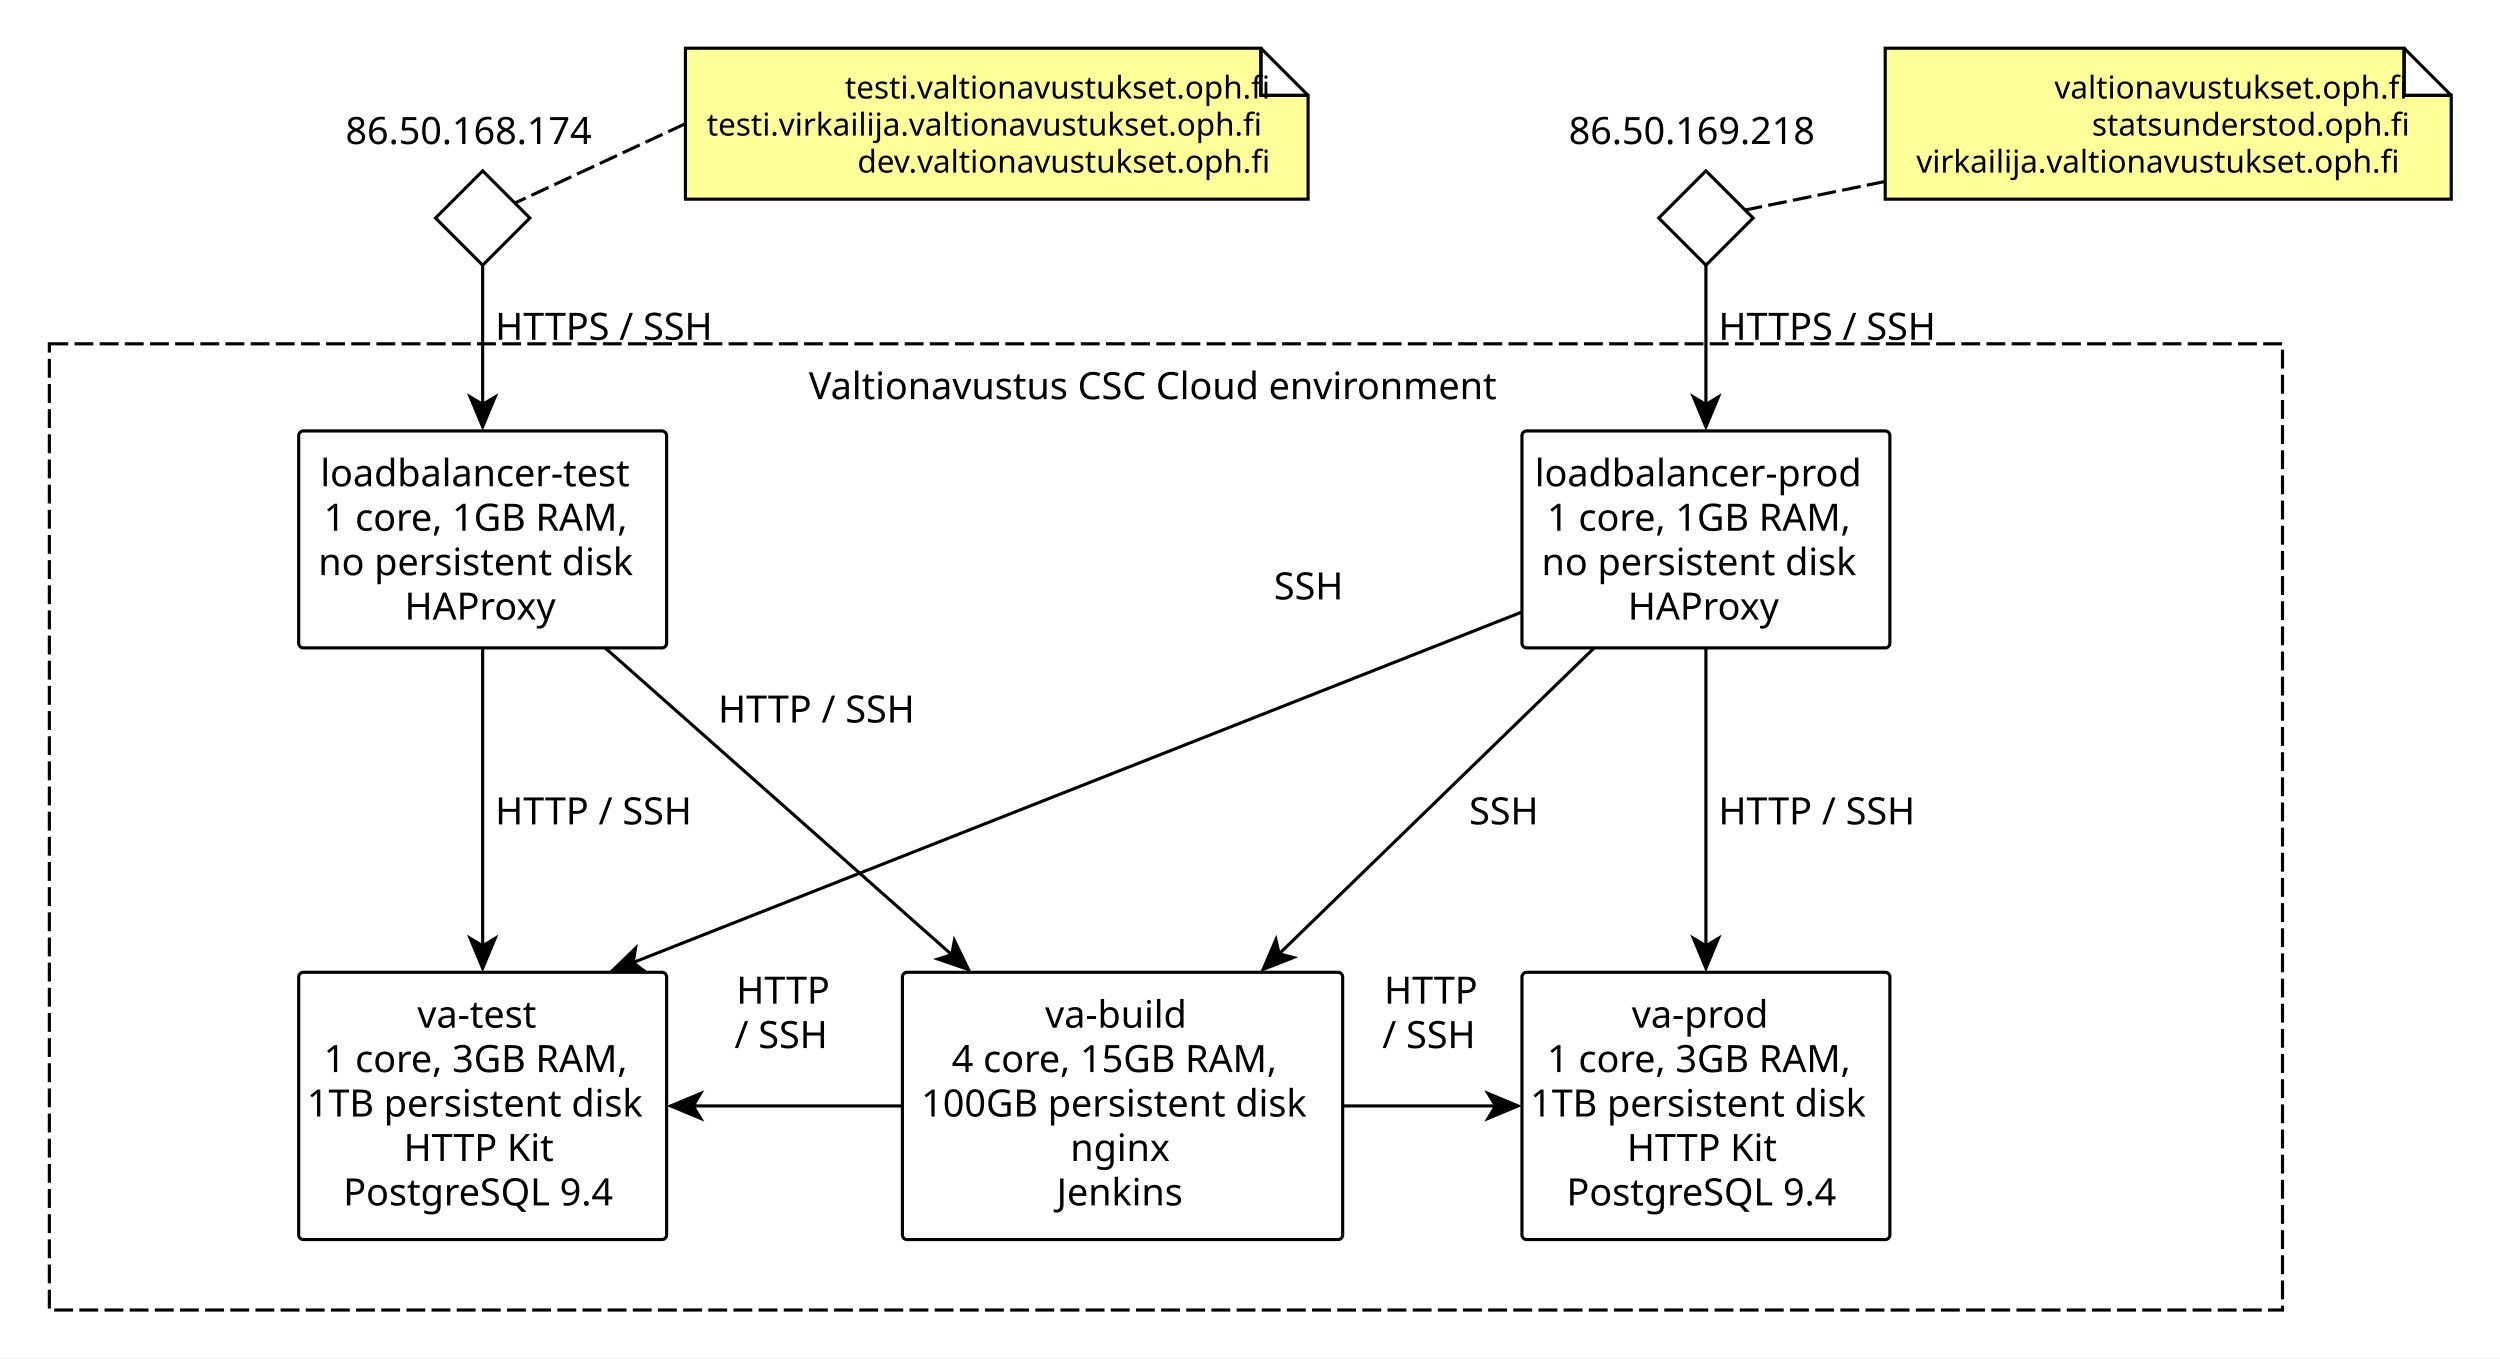
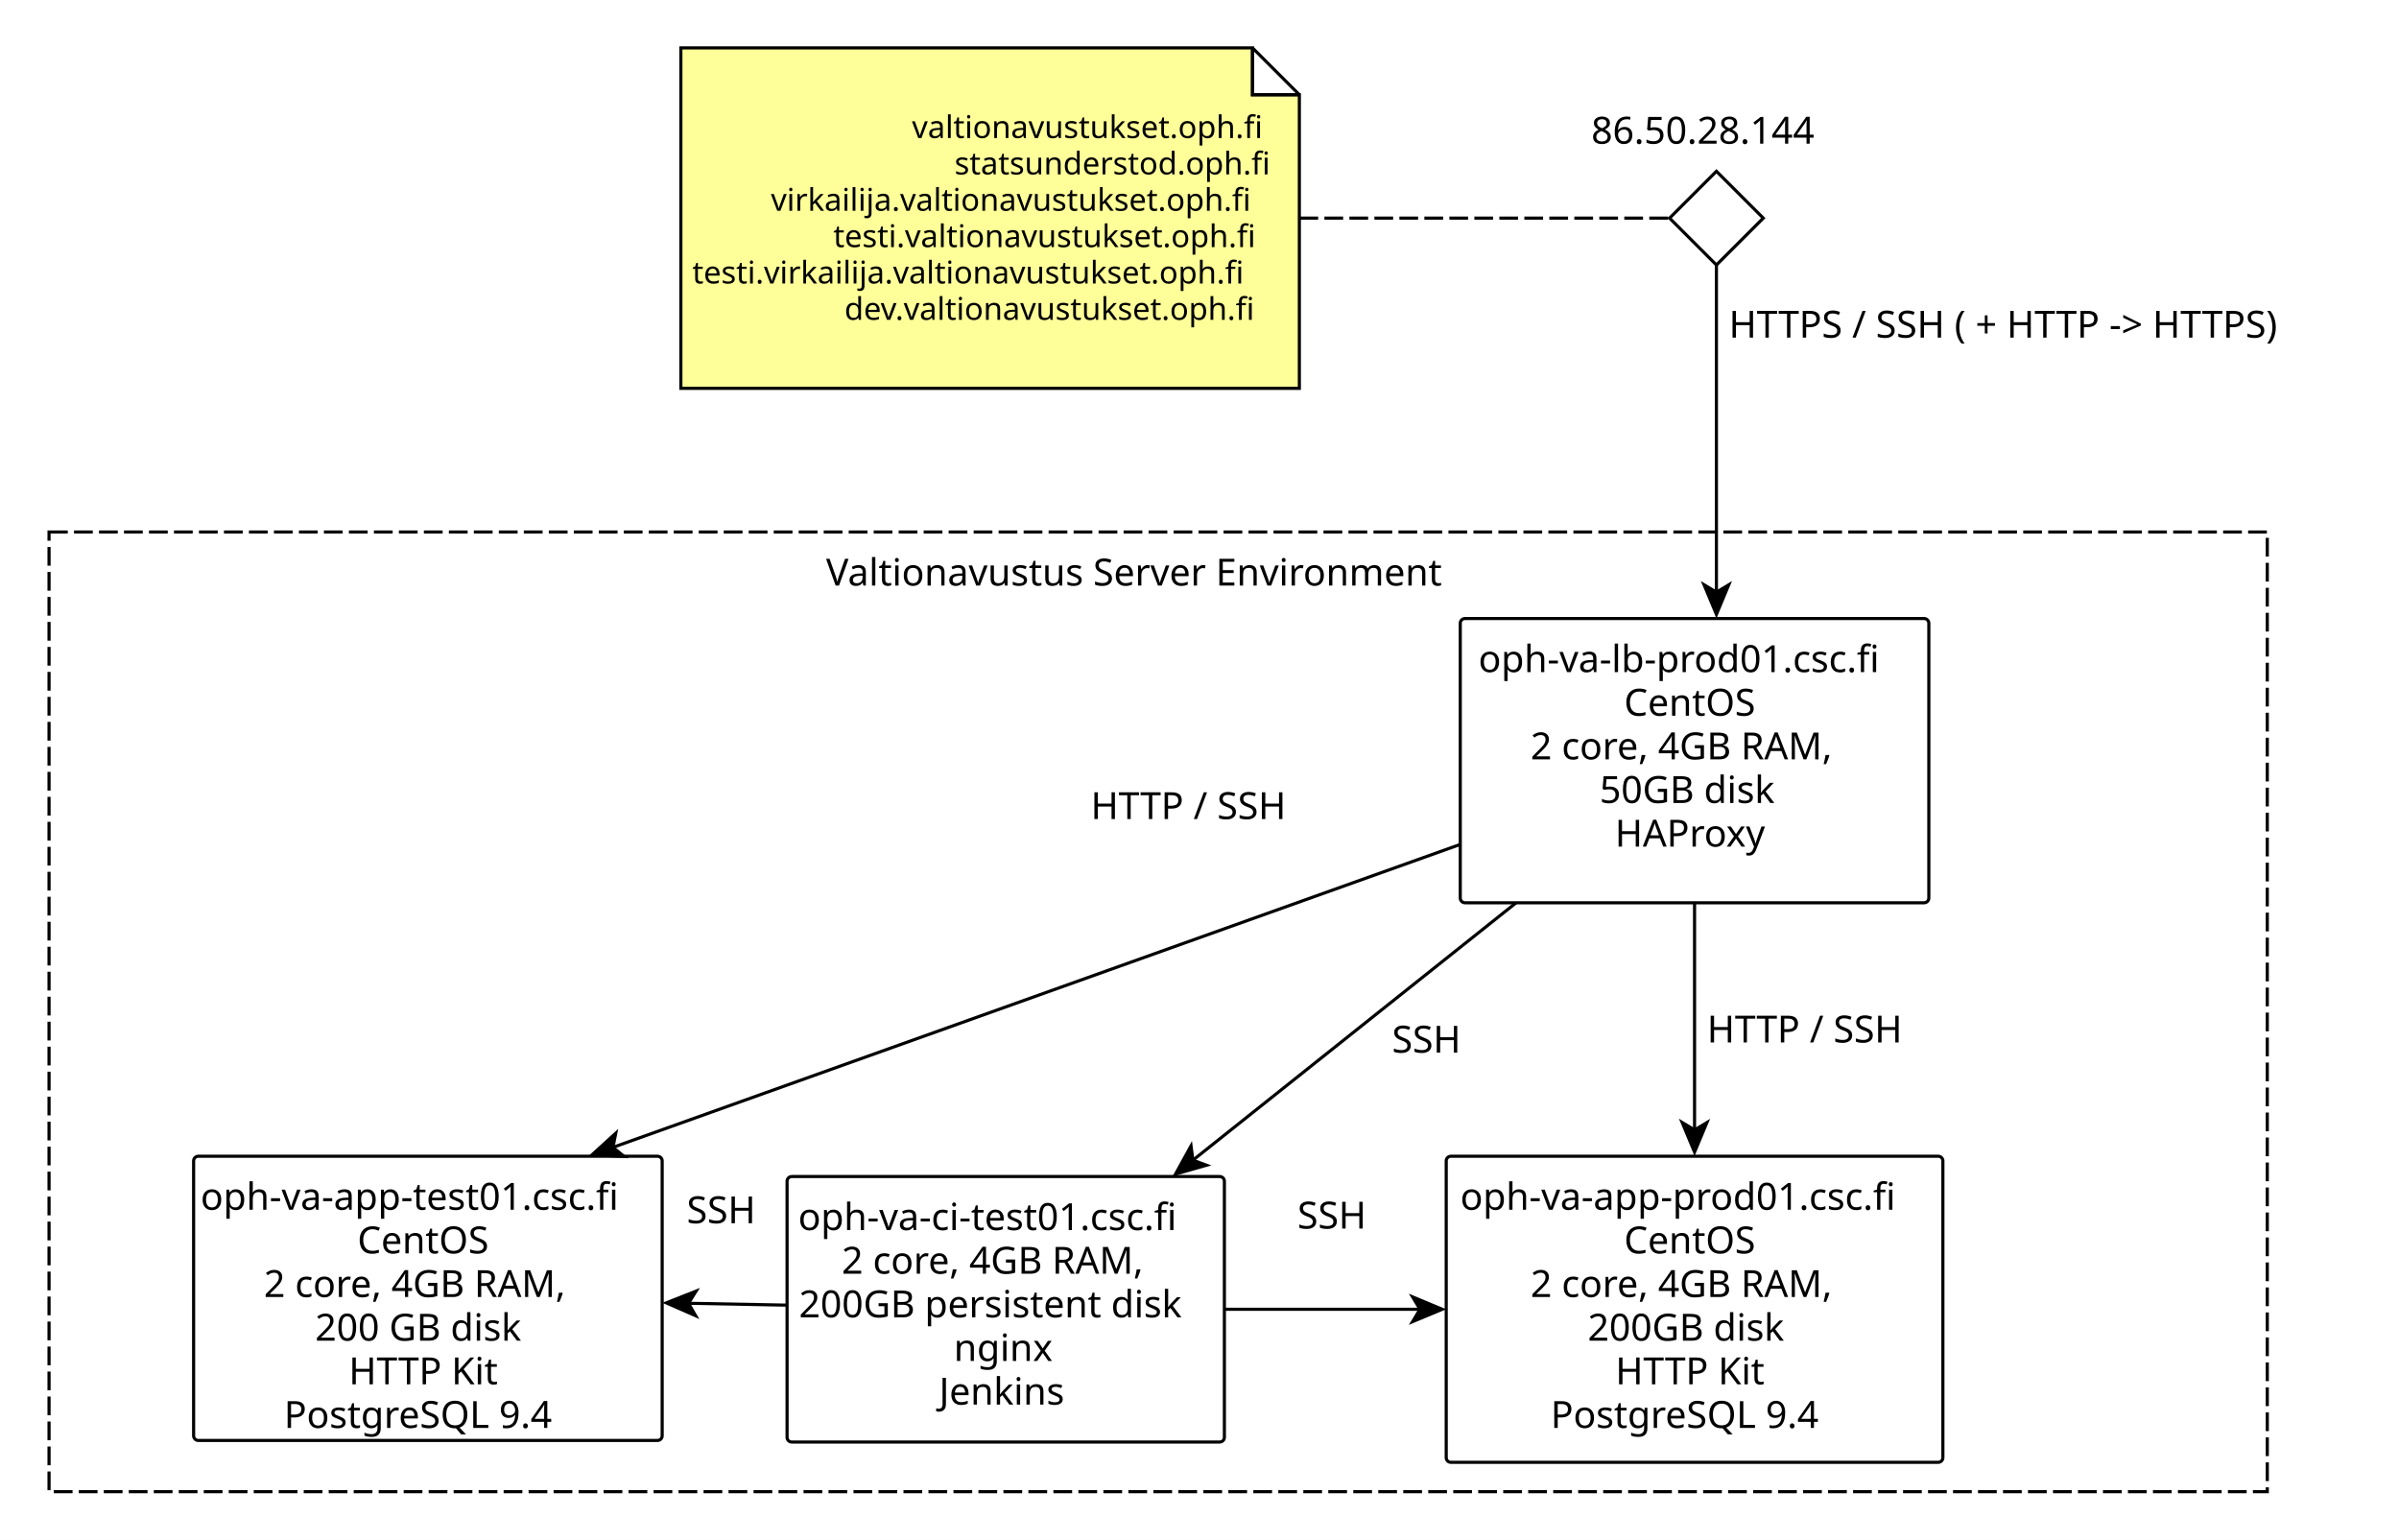
- <svg xmlns="http://www.w3.org/2000/svg" fill-opacity="1" color-rendering="auto" color-interpolation="auto" text-rendering="auto" stroke="black" stroke-linecap="square" width="795" stroke-miterlimit="10" shape-rendering="auto" stroke-opacity="1" fill="black" stroke-dasharray="none" font-weight="normal" stroke-width="1" height="432" font-family="'Dialog'" font-style="normal" stroke-linejoin="miter" font-size="12px" stroke-dashoffset="0" image-rendering="auto">
+ <svg xmlns="http://www.w3.org/2000/svg" fill-opacity="1" color-rendering="auto" color-interpolation="auto" text-rendering="auto" stroke="black" stroke-linecap="square" width="768" stroke-miterlimit="10" shape-rendering="auto" stroke-opacity="1" fill="black" stroke-dasharray="none" font-weight="normal" stroke-width="1" height="493" font-family="'Dialog'" font-style="normal" stroke-linejoin="miter" font-size="12px" stroke-dashoffset="0" image-rendering="auto">
  <defs id="genericDefs" />
  <g>
    <defs id="defs1">
-       <linearGradient x1="418.983" gradientUnits="userSpaceOnUse" x2="452.491" y1="94.187" y2="132.226" id="linearGradient1" spreadMethod="pad">
+       <linearGradient x1="397.983" gradientUnits="userSpaceOnUse" x2="435.037" y1="94.187" y2="144.478" id="linearGradient1" spreadMethod="pad">
        <stop stop-opacity="0.863" stop-color="rgb(255,255,255)" offset="0%" />
        <stop stop-opacity="0.126" stop-color="rgb(255,255,255)" offset="100%" />
      </linearGradient>
-       <linearGradient x1="29.983" gradientUnits="userSpaceOnUse" x2="63.491" y1="94.187" y2="132.226" id="linearGradient2" spreadMethod="pad">
+       <linearGradient x1="-3.017" gradientUnits="userSpaceOnUse" x2="31.145" y1="94.187" y2="141.479" id="linearGradient2" spreadMethod="pad">
        <stop stop-opacity="0.863" stop-color="rgb(255,255,255)" offset="0%" />
        <stop stop-opacity="0.126" stop-color="rgb(255,255,255)" offset="100%" />
      </linearGradient>
-       <linearGradient x1="29.983" gradientUnits="userSpaceOnUse" x2="55.404" y1="-77.963" y2="-41.214" id="linearGradient3" spreadMethod="pad">
+       <linearGradient x1="186.967" gradientUnits="userSpaceOnUse" x2="218.834" y1="100.687" y2="144.874" id="linearGradient3" spreadMethod="pad">
        <stop stop-opacity="0.863" stop-color="rgb(255,255,255)" offset="0%" />
        <stop stop-opacity="0.126" stop-color="rgb(255,255,255)" offset="100%" />
      </linearGradient>
-       <linearGradient x1="221.967" gradientUnits="userSpaceOnUse" x2="253.834" y1="94.187" y2="138.374" id="linearGradient4" spreadMethod="pad">
-         <stop stop-opacity="0.863" stop-color="rgb(255,255,255)" offset="0%" />
-         <stop stop-opacity="0.126" stop-color="rgb(255,255,255)" offset="100%" />
-       </linearGradient>
-       <linearGradient x1="418.983" gradientUnits="userSpaceOnUse" x2="444.404" y1="-77.963" y2="-41.214" id="linearGradient5" spreadMethod="pad">
+       <linearGradient x1="402.483" gradientUnits="userSpaceOnUse" x2="436.645" y1="-77.963" y2="-30.67" id="linearGradient4" spreadMethod="pad">
        <stop stop-opacity="0.863" stop-color="rgb(255,255,255)" offset="0%" />
        <stop stop-opacity="0.126" stop-color="rgb(255,255,255)" offset="100%" />
      </linearGradient>
      <clipPath clipPathUnits="userSpaceOnUse" id="clipPath1">
-         <path d="M0 0 L795 0 L795 432 L0 432 L0 0 Z" />
+         <path d="M0 0 L768 0 L768 493 L0 493 L0 0 Z" />
      </clipPath>
      <clipPath clipPathUnits="userSpaceOnUse" id="clipPath2">
-         <path d="M-65 -215 L730 -215 L730 217 L-65 217 L-65 -215 Z" />
+         <path d="M-65 -276 L703 -276 L703 217 L-65 217 L-65 -276 Z" />
      </clipPath>
    </defs>
-     <g fill="white" text-rendering="geometricPrecision" shape-rendering="geometricPrecision" transform="translate(65,215)" stroke="white">
-       <rect x="-65" width="795" height="432" y="-215" clip-path="url(#clipPath2)" stroke="none" />
+     <g fill="white" text-rendering="geometricPrecision" shape-rendering="geometricPrecision" transform="translate(65,276)" stroke="white">
+       <rect x="-65" width="768" height="493" y="-276" clip-path="url(#clipPath2)" stroke="none" />
    </g>
-     <g text-rendering="geometricPrecision" stroke-miterlimit="1.45" shape-rendering="geometricPrecision" font-family="sans-serif" transform="matrix(1,0,0,1,65,215)" stroke-linecap="butt">
-       <text x="192.198" xml:space="preserve" y="-88.065" clip-path="url(#clipPath2)" stroke="none">Valtionavustus CSC Cloud environment</text>
+     <g text-rendering="geometricPrecision" stroke-miterlimit="1.45" shape-rendering="geometricPrecision" font-family="sans-serif" transform="matrix(1,0,0,1,65,276)" stroke-linecap="butt">
+       <text x="199.455" xml:space="preserve" y="-88.528" clip-path="url(#clipPath2)" stroke="none">Valtionavustus Server Environment</text>
      <rect x="-49.302" y="-105.667" clip-path="url(#clipPath2)" fill="none" width="710.139" stroke-dasharray="6,2" height="307.254" />
    </g>
-     <g text-rendering="geometricPrecision" stroke-miterlimit="1.45" shape-rendering="geometricPrecision" transform="matrix(1,0,0,1,65,215)" stroke-linecap="butt">
-       <rect x="418.983" y="94.187" clip-path="url(#clipPath2)" fill="none" width="117" rx="1.5" ry="1.5" height="85" />
+     <g text-rendering="geometricPrecision" stroke-miterlimit="1.45" shape-rendering="geometricPrecision" transform="matrix(1,0,0,1,65,276)" stroke-linecap="butt">
+       <rect x="397.983" y="94.187" clip-path="url(#clipPath2)" fill="none" width="159" rx="1.5" ry="1.5" height="98" />
    </g>
-     <g fill="url(#linearGradient1)" text-rendering="geometricPrecision" shape-rendering="geometricPrecision" transform="matrix(1,0,0,1,65,215)" stroke="url(#linearGradient1)">
-       <path d="M419.733 97.187 Q419.733 94.937 421.983 94.937 L492.033 94.937 Q494.283 94.937 494.283 97.187 Q494.283 99.437 459.258 130.437 Q424.233 161.437 421.983 161.437 Q419.733 161.437 419.733 159.187 Z" stroke="none" clip-path="url(#clipPath2)" />
+     <g fill="url(#linearGradient1)" text-rendering="geometricPrecision" shape-rendering="geometricPrecision" transform="matrix(1,0,0,1,65,276)" stroke="url(#linearGradient1)">
+       <path d="M398.733 97.187 Q398.733 94.937 400.983 94.937 L498.333 94.937 Q500.583 94.937 500.583 97.187 Q500.583 99.437 451.908 135.637 Q403.233 171.837 400.983 171.837 Q398.733 171.837 398.733 169.587 Z" stroke="none" clip-path="url(#clipPath2)" />
    </g>
-     <g text-rendering="geometricPrecision" stroke-miterlimit="1.45" shape-rendering="geometricPrecision" font-family="sans-serif" transform="matrix(1,0,0,1,65,215)" stroke-linecap="butt">
-       <text x="453.899" xml:space="preserve" y="111.788" clip-path="url(#clipPath2)" stroke="none">va-prod</text>
-       <text x="426.958" xml:space="preserve" y="125.921" clip-path="url(#clipPath2)" stroke="none">1 core, 3GB RAM,</text>
-       <text x="421.591" xml:space="preserve" y="140.054" clip-path="url(#clipPath2)" stroke="none">1TB persistent disk</text>
-       <text x="452.376" xml:space="preserve" y="154.187" clip-path="url(#clipPath2)" stroke="none">HTTP Kit</text>
-       <text x="433.163" xml:space="preserve" y="168.319" clip-path="url(#clipPath2)" stroke="none">PostgreSQL 9.4</text>
+     <g text-rendering="geometricPrecision" stroke-miterlimit="1.45" shape-rendering="geometricPrecision" font-family="sans-serif" transform="matrix(1,0,0,1,65,276)" stroke-linecap="butt">
+       <text x="402.478" xml:space="preserve" y="111.325" clip-path="url(#clipPath2)" stroke="none">oph-va-app-prod01.csc.fi</text>
+       <text x="454.916" xml:space="preserve" y="125.294" clip-path="url(#clipPath2)" stroke="none">CentOS</text>
+       <text x="424.969" xml:space="preserve" y="139.263" clip-path="url(#clipPath2)" stroke="none">2 core, 4GB RAM,</text>
+       <text x="443.282" xml:space="preserve" y="153.232" clip-path="url(#clipPath2)" stroke="none">200GB disk</text>
+       <text x="452.162" xml:space="preserve" y="167.2" clip-path="url(#clipPath2)" stroke="none">HTTP Kit</text>
+       <text x="431.426" xml:space="preserve" y="181.169" clip-path="url(#clipPath2)" stroke="none">PostgreSQL 9.4</text>
    </g>
-     <g text-rendering="geometricPrecision" stroke-miterlimit="1.45" shape-rendering="geometricPrecision" transform="matrix(1,0,0,1,65,215)" stroke-linecap="butt">
-       <rect x="29.983" y="94.187" clip-path="url(#clipPath2)" fill="none" width="117" rx="1.5" ry="1.5" height="85" />
+     <g text-rendering="geometricPrecision" stroke-miterlimit="1.45" shape-rendering="geometricPrecision" transform="matrix(1,0,0,1,65,276)" stroke-linecap="butt">
+       <rect x="-3.017" y="94.187" clip-path="url(#clipPath2)" fill="none" width="150" rx="1.5" ry="1.5" height="91" />
    </g>
-     <g fill="url(#linearGradient2)" text-rendering="geometricPrecision" shape-rendering="geometricPrecision" transform="matrix(1,0,0,1,65,215)" stroke="url(#linearGradient2)">
-       <path d="M30.733 97.187 Q30.733 94.937 32.983 94.937 L103.033 94.937 Q105.283 94.937 105.283 97.187 Q105.283 99.437 70.258 130.437 Q35.233 161.437 32.983 161.437 Q30.733 161.437 30.733 159.187 Z" stroke="none" clip-path="url(#clipPath2)" />
+     <g fill="url(#linearGradient2)" text-rendering="geometricPrecision" shape-rendering="geometricPrecision" transform="matrix(1,0,0,1,65,276)" stroke="url(#linearGradient2)">
+       <path d="M-2.267 97.187 Q-2.267 94.937 -0.017 94.937 L91.483 94.937 Q93.733 94.937 93.733 97.187 Q93.733 99.437 47.983 132.837 Q2.233 166.237 -0.017 166.237 Q-2.267 166.237 -2.267 163.987 Z" stroke="none" clip-path="url(#clipPath2)" />
    </g>
-     <g text-rendering="geometricPrecision" stroke-miterlimit="1.45" shape-rendering="geometricPrecision" font-family="sans-serif" transform="matrix(1,0,0,1,65,215)" stroke-linecap="butt">
-       <text x="67.703" xml:space="preserve" y="111.788" clip-path="url(#clipPath2)" stroke="none">va-test</text>
-       <text x="37.958" xml:space="preserve" y="125.921" clip-path="url(#clipPath2)" stroke="none">1 core, 3GB RAM,</text>
-       <text x="32.591" xml:space="preserve" y="140.054" clip-path="url(#clipPath2)" stroke="none">1TB persistent disk</text>
-       <text x="63.376" xml:space="preserve" y="154.187" clip-path="url(#clipPath2)" stroke="none">HTTP Kit</text>
-       <text x="44.163" xml:space="preserve" y="168.319" clip-path="url(#clipPath2)" stroke="none">PostgreSQL 9.4</text>
+     <g text-rendering="geometricPrecision" stroke-miterlimit="1.45" shape-rendering="geometricPrecision" font-family="sans-serif" transform="matrix(1,0,0,1,65,276)" stroke-linecap="butt">
+       <text x="-0.79" xml:space="preserve" y="111.325" clip-path="url(#clipPath2)" stroke="none">oph-va-app-test01.csc.fi</text>
+       <text x="49.416" xml:space="preserve" y="125.294" clip-path="url(#clipPath2)" stroke="none">CentOS</text>
+       <text x="19.469" xml:space="preserve" y="139.263" clip-path="url(#clipPath2)" stroke="none">2 core, 4GB RAM,</text>
+       <text x="35.875" xml:space="preserve" y="153.232" clip-path="url(#clipPath2)" stroke="none">200 GB disk</text>
+       <text x="46.662" xml:space="preserve" y="167.2" clip-path="url(#clipPath2)" stroke="none">HTTP Kit</text>
+       <text x="25.926" xml:space="preserve" y="181.169" clip-path="url(#clipPath2)" stroke="none">PostgreSQL 9.4</text>
    </g>
-     <g text-rendering="geometricPrecision" stroke-miterlimit="1.45" shape-rendering="geometricPrecision" transform="matrix(1,0,0,1,65,215)" stroke-linecap="butt">
-       <rect x="29.983" y="-77.963" clip-path="url(#clipPath2)" fill="none" width="117" rx="1.5" ry="1.5" height="69" />
+     <g text-rendering="geometricPrecision" stroke-miterlimit="1.45" shape-rendering="geometricPrecision" transform="matrix(1,0,0,1,65,276)" stroke-linecap="butt">
+       <rect x="186.967" y="100.687" clip-path="url(#clipPath2)" fill="none" width="140" rx="1.5" ry="1.5" height="85" />
    </g>
-     <g fill="url(#linearGradient3)" text-rendering="geometricPrecision" shape-rendering="geometricPrecision" transform="matrix(1,0,0,1,65,215)" stroke="url(#linearGradient3)">
-       <path d="M30.733 -74.963 Q30.733 -77.213 32.983 -77.213 L103.033 -77.213 Q105.283 -77.213 105.283 -74.963 Q105.283 -72.713 70.258 -48.113 Q35.233 -23.513 32.983 -23.513 Q30.733 -23.513 30.733 -25.763 Z" stroke="none" clip-path="url(#clipPath2)" />
+     <g fill="url(#linearGradient3)" text-rendering="geometricPrecision" shape-rendering="geometricPrecision" transform="matrix(1,0,0,1,65,276)" stroke="url(#linearGradient3)">
+       <path d="M187.717 103.687 Q187.717 101.437 189.967 101.437 L274.967 101.437 Q277.217 101.437 277.217 103.687 Q277.217 105.937 234.717 136.937 Q192.217 167.937 189.967 167.937 Q187.717 167.937 187.717 165.687 Z" stroke="none" clip-path="url(#clipPath2)" />
    </g>
-     <g text-rendering="geometricPrecision" stroke-miterlimit="1.45" shape-rendering="geometricPrecision" font-family="sans-serif" transform="matrix(1,0,0,1,65,215)" stroke-linecap="butt">
-       <text x="36.88" xml:space="preserve" y="-60.361" clip-path="url(#clipPath2)" stroke="none">loadbalancer-test</text>
-       <text x="37.958" xml:space="preserve" y="-46.228" clip-path="url(#clipPath2)" stroke="none">1 core, 1GB RAM,</text>
-       <text x="36.221" xml:space="preserve" y="-32.096" clip-path="url(#clipPath2)" stroke="none">no persistent disk</text>
-       <text x="63.663" xml:space="preserve" y="-17.963" clip-path="url(#clipPath2)" stroke="none">HAProxy</text>
+     <g text-rendering="geometricPrecision" stroke-miterlimit="1.45" shape-rendering="geometricPrecision" font-family="sans-serif" transform="matrix(1,0,0,1,65,276)" stroke-linecap="butt">
+       <text x="190.521" xml:space="preserve" y="117.825" clip-path="url(#clipPath2)" stroke="none">oph-va-ci-test01.csc.fi</text>
+       <text x="204.452" xml:space="preserve" y="131.794" clip-path="url(#clipPath2)" stroke="none">2 core, 4GB RAM,</text>
+       <text x="190.773" xml:space="preserve" y="145.763" clip-path="url(#clipPath2)" stroke="none">200GB persistent disk</text>
+       <text x="240.335" xml:space="preserve" y="159.732" clip-path="url(#clipPath2)" stroke="none">nginx</text>
+       <text x="235.633" xml:space="preserve" y="173.7" clip-path="url(#clipPath2)" stroke="none">Jenkins</text>
    </g>
-     <g text-rendering="geometricPrecision" stroke-miterlimit="1.45" shape-rendering="geometricPrecision" transform="matrix(1,0,0,1,65,215)" stroke-linecap="butt">
-       <rect x="221.967" y="94.187" clip-path="url(#clipPath2)" fill="none" width="140" rx="1.5" ry="1.5" height="85" />
+     <g text-rendering="geometricPrecision" stroke-miterlimit="1.45" shape-rendering="geometricPrecision" transform="matrix(1,0,0,1,65,276)" stroke-linecap="butt">
+       <rect x="402.483" y="-77.963" clip-path="url(#clipPath2)" fill="none" width="150" rx="1.5" ry="1.5" height="91" />
    </g>
-     <g fill="url(#linearGradient4)" text-rendering="geometricPrecision" shape-rendering="geometricPrecision" transform="matrix(1,0,0,1,65,215)" stroke="url(#linearGradient4)">
-       <path d="M222.717 97.187 Q222.717 94.937 224.967 94.937 L309.967 94.937 Q312.217 94.937 312.217 97.187 Q312.217 99.437 269.717 130.437 Q227.217 161.437 224.967 161.437 Q222.717 161.437 222.717 159.187 Z" stroke="none" clip-path="url(#clipPath2)" />
+     <g fill="url(#linearGradient4)" text-rendering="geometricPrecision" shape-rendering="geometricPrecision" transform="matrix(1,0,0,1,65,276)" stroke="url(#linearGradient4)">
+       <path d="M403.233 -74.963 Q403.233 -77.213 405.483 -77.213 L496.983 -77.213 Q499.233 -77.213 499.233 -74.963 Q499.233 -72.713 453.483 -39.313 Q407.733 -5.913 405.483 -5.913 Q403.233 -5.913 403.233 -8.163 Z" stroke="none" clip-path="url(#clipPath2)" />
    </g>
-     <g text-rendering="geometricPrecision" stroke-miterlimit="1.45" shape-rendering="geometricPrecision" font-family="sans-serif" transform="matrix(1,0,0,1,65,215)" stroke-linecap="butt">
-       <text x="267.331" xml:space="preserve" y="111.788" clip-path="url(#clipPath2)" stroke="none">va-build</text>
-       <text x="237.647" xml:space="preserve" y="125.921" clip-path="url(#clipPath2)" stroke="none">4 core, 15GB RAM,</text>
-       <text x="227.944" xml:space="preserve" y="140.054" clip-path="url(#clipPath2)" stroke="none">100GB persistent disk</text>
-       <text x="275.364" xml:space="preserve" y="154.187" clip-path="url(#clipPath2)" stroke="none">nginx</text>
-       <text x="271.011" xml:space="preserve" y="168.319" clip-path="url(#clipPath2)" stroke="none">Jenkins</text>
+     <g text-rendering="geometricPrecision" stroke-miterlimit="1.45" shape-rendering="geometricPrecision" font-family="sans-serif" transform="matrix(1,0,0,1,65,276)" stroke-linecap="butt">
+       <text x="408.296" xml:space="preserve" y="-60.824" clip-path="url(#clipPath2)" stroke="none">oph-va-lb-prod01.csc.fi</text>
+       <text x="454.916" xml:space="preserve" y="-46.855" clip-path="url(#clipPath2)" stroke="none">CentOS</text>
+       <text x="424.969" xml:space="preserve" y="-32.886" clip-path="url(#clipPath2)" stroke="none">2 core, 4GB RAM,</text>
+       <text x="447.099" xml:space="preserve" y="-18.918" clip-path="url(#clipPath2)" stroke="none">50GB disk</text>
+       <text x="452.01" xml:space="preserve" y="-4.949" clip-path="url(#clipPath2)" stroke="none">HAProxy</text>
    </g>
-     <g text-rendering="geometricPrecision" stroke-miterlimit="1.45" shape-rendering="geometricPrecision" transform="matrix(1,0,0,1,65,215)" stroke-linecap="butt">
-       <rect x="418.983" y="-77.963" clip-path="url(#clipPath2)" fill="none" width="117" rx="1.5" ry="1.5" height="69" />
+     <g fill="white" text-rendering="geometricPrecision" shape-rendering="geometricPrecision" transform="matrix(1,0,0,1,65,276)" stroke="white">
+       <path d="M469.483 -206.167 L484.483 -221.167 L499.483 -206.167 L484.483 -191.167 Z" fill-rule="evenodd" clip-path="url(#clipPath2)" stroke="none" />
    </g>
-     <g fill="url(#linearGradient5)" text-rendering="geometricPrecision" shape-rendering="geometricPrecision" transform="matrix(1,0,0,1,65,215)" stroke="url(#linearGradient5)">
-       <path d="M419.733 -74.963 Q419.733 -77.213 421.983 -77.213 L492.033 -77.213 Q494.283 -77.213 494.283 -74.963 Q494.283 -72.713 459.258 -48.113 Q424.233 -23.513 421.983 -23.513 Q419.733 -23.513 419.733 -25.763 Z" stroke="none" clip-path="url(#clipPath2)" />
+     <g text-rendering="geometricPrecision" stroke-miterlimit="1.45" shape-rendering="geometricPrecision" font-family="sans-serif" transform="matrix(1,0,0,1,65,276)" stroke-linecap="butt">
+       <text x="444.405" xml:space="preserve" y="-229.997" clip-path="url(#clipPath2)" stroke="none">86.50.28.144</text>
+       <path fill="none" d="M469.483 -206.167 L484.483 -221.167 L499.483 -206.167 L484.483 -191.167 Z" clip-path="url(#clipPath2)" fill-rule="evenodd" />
    </g>
-     <g text-rendering="geometricPrecision" stroke-miterlimit="1.45" shape-rendering="geometricPrecision" font-family="sans-serif" transform="matrix(1,0,0,1,65,215)" stroke-linecap="butt">
-       <text x="423.076" xml:space="preserve" y="-60.361" clip-path="url(#clipPath2)" stroke="none">loadbalancer-prod</text>
-       <text x="426.958" xml:space="preserve" y="-46.228" clip-path="url(#clipPath2)" stroke="none">1 core, 1GB RAM,</text>
-       <text x="425.221" xml:space="preserve" y="-32.096" clip-path="url(#clipPath2)" stroke="none">no persistent disk</text>
-       <text x="452.663" xml:space="preserve" y="-17.963" clip-path="url(#clipPath2)" stroke="none">HAProxy</text>
+     <g fill="rgb(255,255,153)" text-rendering="geometricPrecision" shape-rendering="geometricPrecision" transform="matrix(1,0,0,1,65,276)" stroke="rgb(255,255,153)">
+       <path d="M152.967 -260.667 L335.967 -260.667 L335.967 -245.667 L350.967 -245.667 L350.967 -151.667 L152.967 -151.667 Z" stroke="none" clip-path="url(#clipPath2)" />
+       <path fill="white" d="M335.967 -260.667 L335.967 -245.667 L350.967 -245.667 Z" clip-path="url(#clipPath2)" fill-rule="evenodd" stroke="none" />
    </g>
-     <g fill="white" text-rendering="geometricPrecision" shape-rendering="geometricPrecision" transform="matrix(1,0,0,1,65,215)" stroke="white">
-       <path d="M462.483 -145.667 L477.483 -160.667 L492.483 -145.667 L477.483 -130.667 Z" fill-rule="evenodd" clip-path="url(#clipPath2)" stroke="none" />
-     </g>
-     <g text-rendering="geometricPrecision" stroke-miterlimit="1.45" shape-rendering="geometricPrecision" font-family="sans-serif" transform="matrix(1,0,0,1,65,215)" stroke-linecap="butt">
-       <text x="433.849" xml:space="preserve" y="-169.198" clip-path="url(#clipPath2)" stroke="none">86.50.169.218</text>
-       <path fill="none" d="M462.483 -145.667 L477.483 -160.667 L492.483 -145.667 L477.483 -130.667 Z" clip-path="url(#clipPath2)" fill-rule="evenodd" />
-     </g>
-     <g fill="white" text-rendering="geometricPrecision" shape-rendering="geometricPrecision" transform="matrix(1,0,0,1,65,215)" stroke="white">
-       <path d="M73.483 -145.667 L88.483 -160.667 L103.483 -145.667 L88.483 -130.667 Z" fill-rule="evenodd" clip-path="url(#clipPath2)" stroke="none" />
-     </g>
-     <g text-rendering="geometricPrecision" stroke-miterlimit="1.45" shape-rendering="geometricPrecision" font-family="sans-serif" transform="matrix(1,0,0,1,65,215)" stroke-linecap="butt">
-       <text x="44.849" xml:space="preserve" y="-169.198" clip-path="url(#clipPath2)" stroke="none">86.50.168.174</text>
-       <path fill="none" d="M73.483 -145.667 L88.483 -160.667 L103.483 -145.667 L88.483 -130.667 Z" clip-path="url(#clipPath2)" fill-rule="evenodd" />
-     </g>
-     <g fill="rgb(255,255,153)" text-rendering="geometricPrecision" shape-rendering="geometricPrecision" transform="matrix(1,0,0,1,65,215)" stroke="rgb(255,255,153)">
-       <path d="M534.5 -199.667 L699.5 -199.667 L699.5 -184.667 L714.5 -184.667 L714.5 -151.667 L534.5 -151.667 Z" stroke="none" clip-path="url(#clipPath2)" />
-       <path fill="white" d="M699.5 -199.667 L699.5 -184.667 L714.5 -184.667 Z" clip-path="url(#clipPath2)" fill-rule="evenodd" stroke="none" />
-     </g>
-     <g text-rendering="geometricPrecision" stroke-miterlimit="1.45" shape-rendering="geometricPrecision" transform="matrix(1,0,0,1,65,215)" stroke-linecap="butt">
-       <path fill="none" d="M534.5 -199.667 L699.5 -199.667 L699.5 -184.667 L714.5 -184.667 L714.5 -151.667 L534.5 -151.667 Z" clip-path="url(#clipPath2)" />
-       <path fill="none" d="M699.5 -199.667 L699.5 -184.667 L714.5 -184.667 Z" clip-path="url(#clipPath2)" fill-rule="evenodd" />
-       <text x="588.309" font-size="10px" y="-183.665" clip-path="url(#clipPath2)" font-family="sans-serif" stroke="none" xml:space="preserve">valtionavustukset.oph.fi</text>
-       <text x="600.237" font-size="10px" y="-171.887" clip-path="url(#clipPath2)" font-family="sans-serif" stroke="none" xml:space="preserve">statsunderstod.oph.fi</text>
-       <text x="544.383" font-size="10px" y="-160.11" clip-path="url(#clipPath2)" font-family="sans-serif" stroke="none" xml:space="preserve">virkailija.valtionavustukset.oph.fi</text>
-     </g>
-     <g fill="rgb(255,255,153)" text-rendering="geometricPrecision" shape-rendering="geometricPrecision" transform="matrix(1,0,0,1,65,215)" stroke="rgb(255,255,153)">
-       <path d="M152.967 -199.667 L335.967 -199.667 L335.967 -184.667 L350.967 -184.667 L350.967 -151.667 L152.967 -151.667 Z" stroke="none" clip-path="url(#clipPath2)" />
-       <path fill="white" d="M335.967 -199.667 L335.967 -184.667 L350.967 -184.667 Z" clip-path="url(#clipPath2)" fill-rule="evenodd" stroke="none" />
-     </g>
-     <g text-rendering="geometricPrecision" stroke-miterlimit="1.45" shape-rendering="geometricPrecision" transform="matrix(1,0,0,1,65,215)" stroke-linecap="butt">
-       <path fill="none" d="M152.967 -199.667 L335.967 -199.667 L335.967 -184.667 L350.967 -184.667 L350.967 -151.667 L152.967 -151.667 Z" clip-path="url(#clipPath2)" />
-       <path fill="none" d="M335.967 -199.667 L335.967 -184.667 L350.967 -184.667 Z" clip-path="url(#clipPath2)" fill-rule="evenodd" />
-       <text x="203.673" font-size="10px" y="-183.665" clip-path="url(#clipPath2)" font-family="sans-serif" stroke="none" xml:space="preserve">testi.valtionavustukset.oph.fi</text>
-       <text x="159.748" font-size="10px" y="-171.887" clip-path="url(#clipPath2)" font-family="sans-serif" stroke="none" xml:space="preserve">testi.virkailija.valtionavustukset.oph.fi</text>
-       <text x="207.672" font-size="10px" y="-160.11" clip-path="url(#clipPath2)" font-family="sans-serif" stroke="none" xml:space="preserve">dev.valtionavustukset.oph.fi</text>
-       <path fill="none" d="M88.483 -8.937 L88.483 86.201" clip-path="url(#clipPath2)" />
-       <path d="M88.483 94.201 L93.483 82.201 L88.483 85.201 L83.483 82.201 Z" clip-path="url(#clipPath2)" stroke="none" />
-       <text x="92.483" xml:space="preserve" y="47.147" clip-path="url(#clipPath2)" font-family="sans-serif" stroke="none">HTTP / SSH</text>
-       <path fill="none" d="M127.456 -8.959 L237.961 88.874" clip-path="url(#clipPath2)" />
-       <path d="M243.951 94.177 L238.281 82.479 L237.212 88.211 L231.652 89.966 Z" clip-path="url(#clipPath2)" stroke="none" />
-       <text x="163.37" xml:space="preserve" y="14.764" clip-path="url(#clipPath2)" font-family="sans-serif" stroke="none">HTTP / SSH</text>
-       <path fill="none" d="M221.97 136.687 L154.981 136.687" clip-path="url(#clipPath2)" />
-       <path d="M146.981 136.687 L158.981 141.687 L155.981 136.687 L158.981 131.687 Z" clip-path="url(#clipPath2)" stroke="none" />
-       <text x="169.161" xml:space="preserve" y="104.155" clip-path="url(#clipPath2)" font-family="sans-serif" stroke="none">HTTP</text>
-       <text x="168.558" xml:space="preserve" y="118.288" clip-path="url(#clipPath2)" font-family="sans-serif" stroke="none">/ SSH</text>
-       <path fill="none" d="M361.943 136.687 L411.008 136.687" clip-path="url(#clipPath2)" />
-       <path d="M419.008 136.687 L407.008 131.687 L410.008 136.687 L407.008 141.687 Z" clip-path="url(#clipPath2)" stroke="none" />
-       <text x="375.161" xml:space="preserve" y="104.155" clip-path="url(#clipPath2)" font-family="sans-serif" stroke="none">HTTP</text>
-       <text x="374.558" xml:space="preserve" y="118.288" clip-path="url(#clipPath2)" font-family="sans-serif" stroke="none">/ SSH</text>
-       <path fill="none" d="M477.483 -8.95 L477.483 86.186" clip-path="url(#clipPath2)" />
+     <g text-rendering="geometricPrecision" stroke-miterlimit="1.45" shape-rendering="geometricPrecision" transform="matrix(1,0,0,1,65,276)" stroke-linecap="butt">
+       <path fill="none" d="M152.967 -260.667 L335.967 -260.667 L335.967 -245.667 L350.967 -245.667 L350.967 -151.667 L152.967 -151.667 Z" clip-path="url(#clipPath2)" />
+       <path fill="none" d="M335.967 -260.667 L335.967 -245.667 L350.967 -245.667 Z" clip-path="url(#clipPath2)" fill-rule="evenodd" />
+       <text x="226.937" font-size="10px" y="-231.806" clip-path="url(#clipPath2)" font-family="sans-serif" stroke="none" xml:space="preserve">valtionavustukset.oph.fi</text>
+       <text x="240.57" font-size="10px" y="-220.166" clip-path="url(#clipPath2)" font-family="sans-serif" stroke="none" xml:space="preserve">statsunderstod.oph.fi</text>
+       <text x="181.791" font-size="10px" y="-208.525" clip-path="url(#clipPath2)" font-family="sans-serif" stroke="none" xml:space="preserve">virkailija.valtionavustukset.oph.fi</text>
+       <text x="201.776" font-size="10px" y="-196.884" clip-path="url(#clipPath2)" font-family="sans-serif" stroke="none" xml:space="preserve">testi.valtionavustukset.oph.fi</text>
+       <text x="156.63" font-size="10px" y="-185.244" clip-path="url(#clipPath2)" font-family="sans-serif" stroke="none" xml:space="preserve">testi.virkailija.valtionavustukset.oph.fi</text>
+       <text x="205.341" font-size="10px" y="-173.603" clip-path="url(#clipPath2)" font-family="sans-serif" stroke="none" xml:space="preserve">dev.valtionavustukset.oph.fi</text>
+       <path fill="none" d="M187.011 141.863 L154.991 141.257" clip-path="url(#clipPath2)" />
+       <path d="M146.993 141.106 L158.896 146.332 L155.991 141.276 L159.085 136.334 Z" clip-path="url(#clipPath2)" stroke="none" />
+       <text x="154.846" xml:space="preserve" y="115.633" clip-path="url(#clipPath2)" font-family="sans-serif" stroke="none">SSH</text>
+       <path fill="none" d="M326.982 143.187 L390.007 143.187" clip-path="url(#clipPath2)" />
+       <path d="M398.007 143.187 L386.007 138.187 L389.007 143.187 L386.007 148.187 Z" clip-path="url(#clipPath2)" stroke="none" />
+       <text x="350.346" xml:space="preserve" y="117.341" clip-path="url(#clipPath2)" font-family="sans-serif" stroke="none">SSH</text>
+       <path fill="none" d="M477.483 13.021 L477.483 86.186" clip-path="url(#clipPath2)" />
      <path d="M477.483 94.186 L482.483 82.186 L477.483 85.186 L472.483 82.186 Z" clip-path="url(#clipPath2)" stroke="none" />
-       <text x="481.483" xml:space="preserve" y="47.147" clip-path="url(#clipPath2)" font-family="sans-serif" stroke="none">HTTP / SSH</text>
-       <path fill="none" d="M441.952 -8.959 L341.482 88.604" clip-path="url(#clipPath2)" />
-       <path d="M335.743 94.177 L347.835 89.404 L342.2 87.907 L340.868 82.23 Z" clip-path="url(#clipPath2)" stroke="none" />
-       <text x="402.181" xml:space="preserve" y="47.147" clip-path="url(#clipPath2)" font-family="sans-serif" stroke="none">SSH</text>
-       <path fill="none" d="M418.995 -20.395 L135.952 91.237" clip-path="url(#clipPath2)" />
-       <path d="M128.51 94.172 L141.508 94.421 L136.883 90.87 L137.839 85.118 Z" clip-path="url(#clipPath2)" stroke="none" />
-       <text x="340.101" xml:space="preserve" y="-24.391" clip-path="url(#clipPath2)" font-family="sans-serif" stroke="none">SSH</text>
-       <path fill="none" d="M477.483 -130.691 L477.483 -85.963" clip-path="url(#clipPath2)" />
-       <path d="M477.483 -77.963 L482.483 -89.963 L477.483 -86.963 L472.483 -89.963 Z" clip-path="url(#clipPath2)" stroke="none" />
-       <text x="481.483" xml:space="preserve" y="-106.94" clip-path="url(#clipPath2)" font-family="sans-serif" stroke="none">HTTPS / SSH</text>
-       <path fill="none" d="M88.483 -130.645 L88.483 -85.987" clip-path="url(#clipPath2)" />
-       <path d="M88.483 -77.987 L93.483 -89.987 L88.483 -86.987 L83.483 -89.987 Z" clip-path="url(#clipPath2)" stroke="none" />
-       <text x="92.483" xml:space="preserve" y="-106.94" clip-path="url(#clipPath2)" font-family="sans-serif" stroke="none">HTTPS / SSH</text>
-       <path fill="none" stroke-dasharray="6,2" d="M534.517 -157.305 L489.932 -148.207" clip-path="url(#clipPath2)" />
-       <path fill="none" stroke-dasharray="6,2" d="M152.946 -175.667 L98.713 -150.427" clip-path="url(#clipPath2)" />
+       <text x="481.483" xml:space="preserve" y="57.766" clip-path="url(#clipPath2)" font-family="sans-serif" stroke="none">HTTP / SSH</text>
+       <path fill="none" d="M420.335 13.058 L316.57 95.71" clip-path="url(#clipPath2)" />
+       <path d="M310.313 100.695 L322.814 97.129 L317.353 95.087 L316.584 89.307 Z" clip-path="url(#clipPath2)" stroke="none" />
+       <text x="380.621" xml:space="preserve" y="61.016" clip-path="url(#clipPath2)" font-family="sans-serif" stroke="none">SSH</text>
+       <path fill="none" d="M402.47 -5.643 L130.833 91.478" clip-path="url(#clipPath2)" />
+       <path d="M123.3 94.171 L136.283 94.84 L131.774 91.141 L132.916 85.423 Z" clip-path="url(#clipPath2)" stroke="none" />
+       <text x="284.203" xml:space="preserve" y="-13.764" clip-path="url(#clipPath2)" font-family="sans-serif" stroke="none">HTTP / SSH</text>
+       <path fill="none" d="M484.483 -191.173 L484.483 -85.983" clip-path="url(#clipPath2)" />
+       <path d="M484.483 -77.983 L489.483 -89.983 L484.483 -86.983 L479.483 -89.983 Z" clip-path="url(#clipPath2)" stroke="none" />
+       <text x="488.483" xml:space="preserve" y="-167.903" clip-path="url(#clipPath2)" font-family="sans-serif" stroke="none">HTTPS / SSH ( + HTTP -&gt; HTTPS)</text>
+       <path fill="none" stroke-dasharray="6,2" d="M350.987 -206.167 L469.459 -206.167" clip-path="url(#clipPath2)" />
    </g>
  </g>
</svg>
